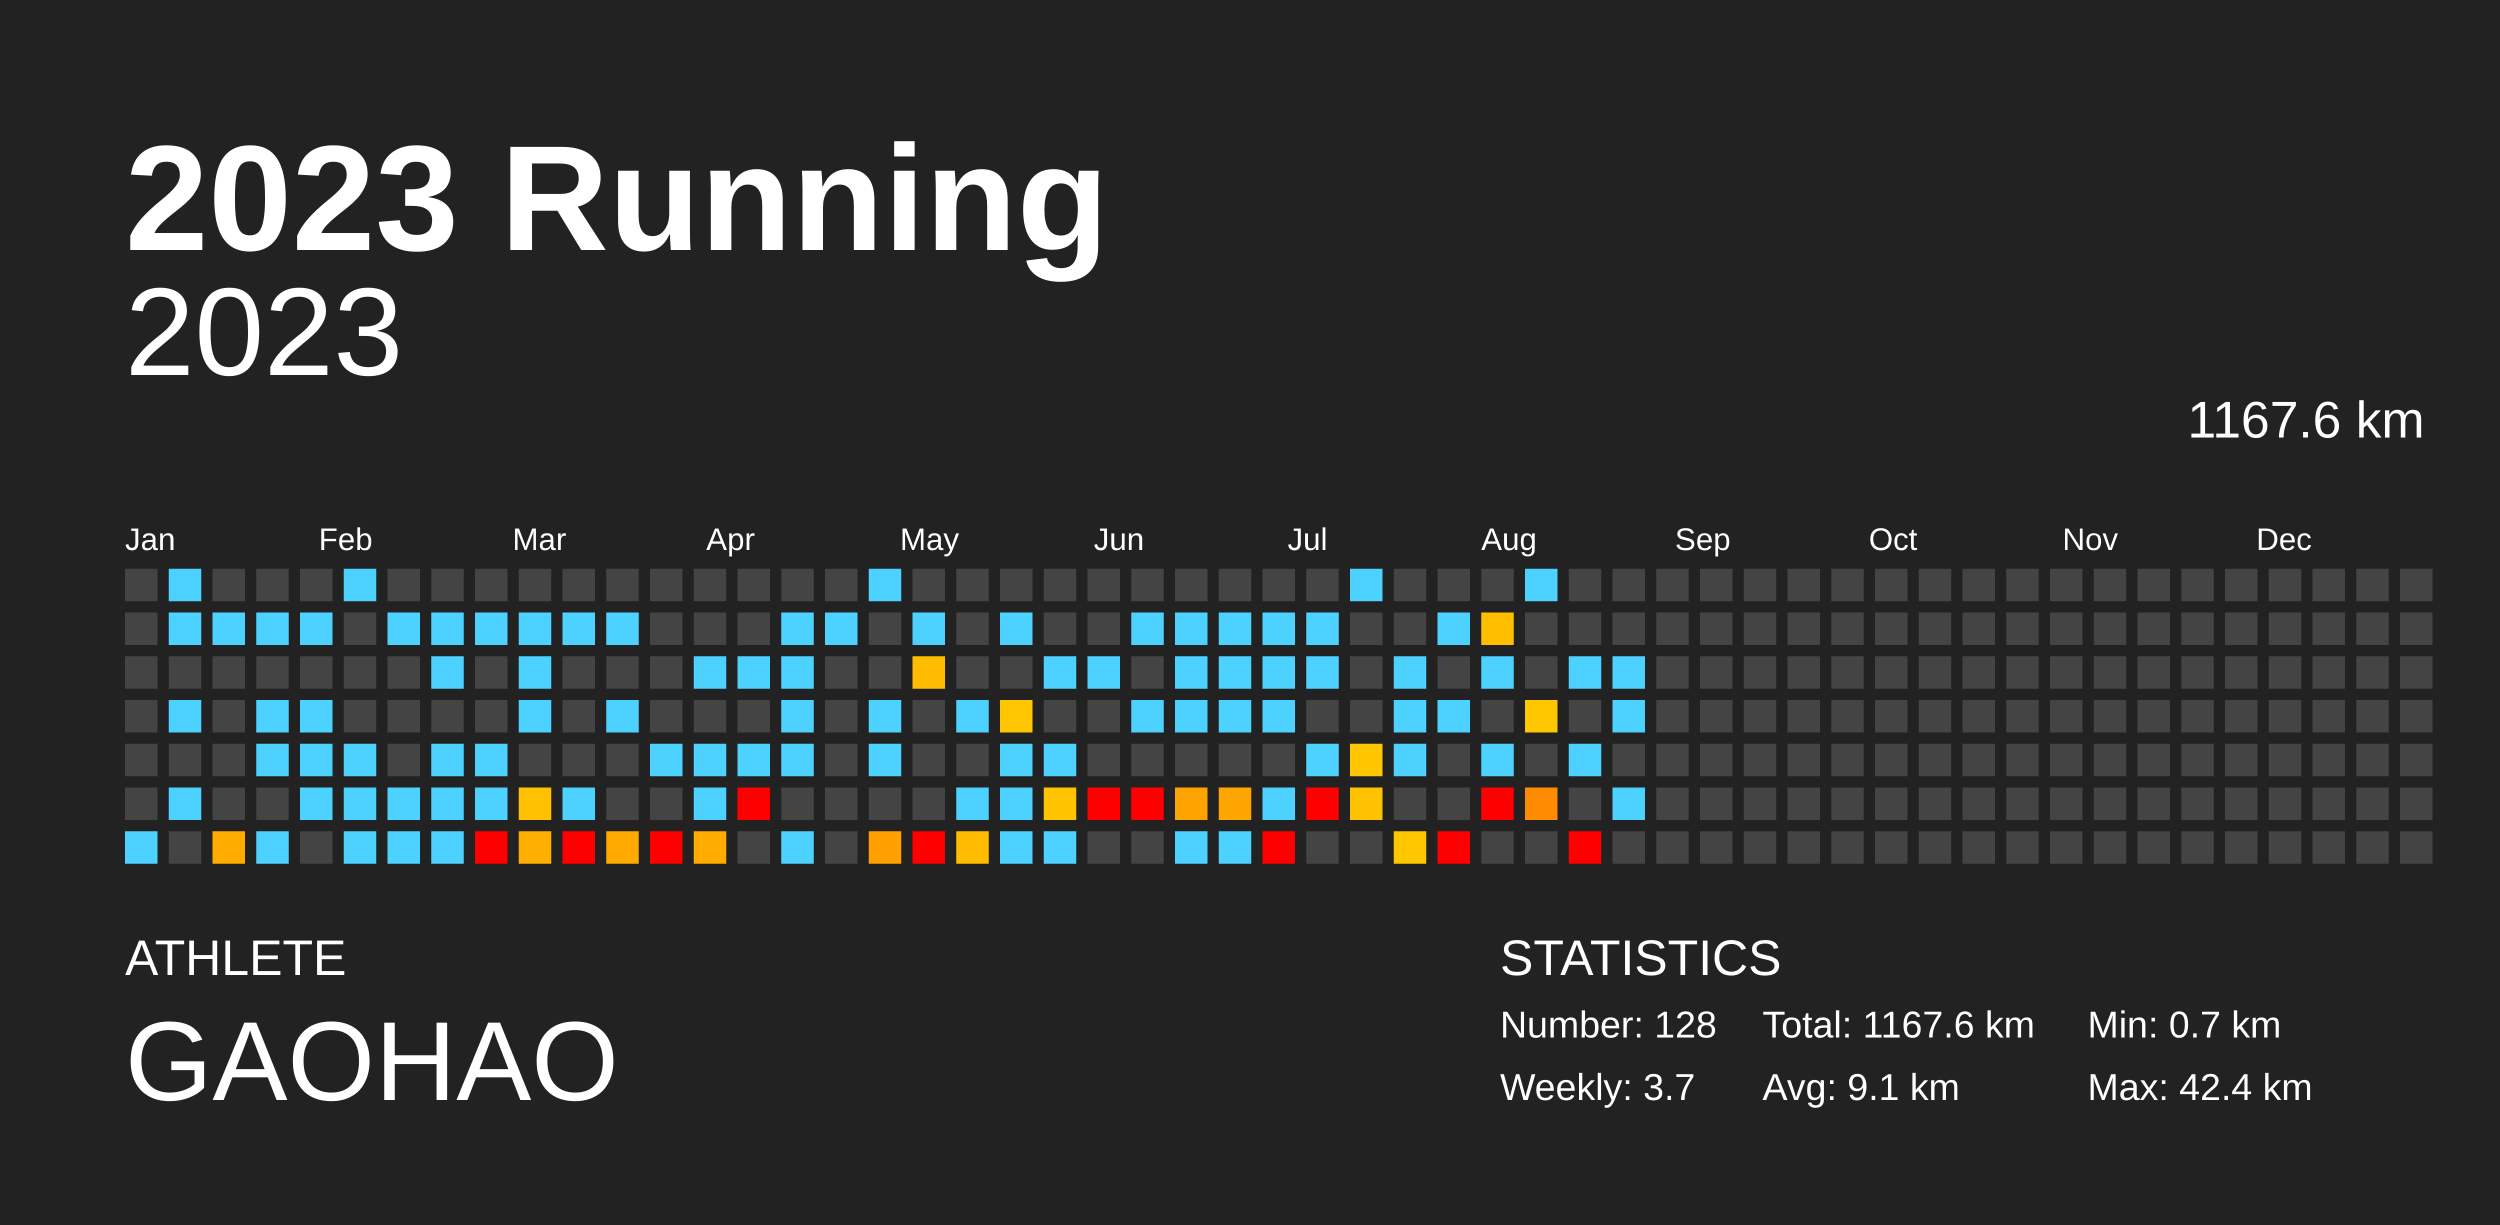
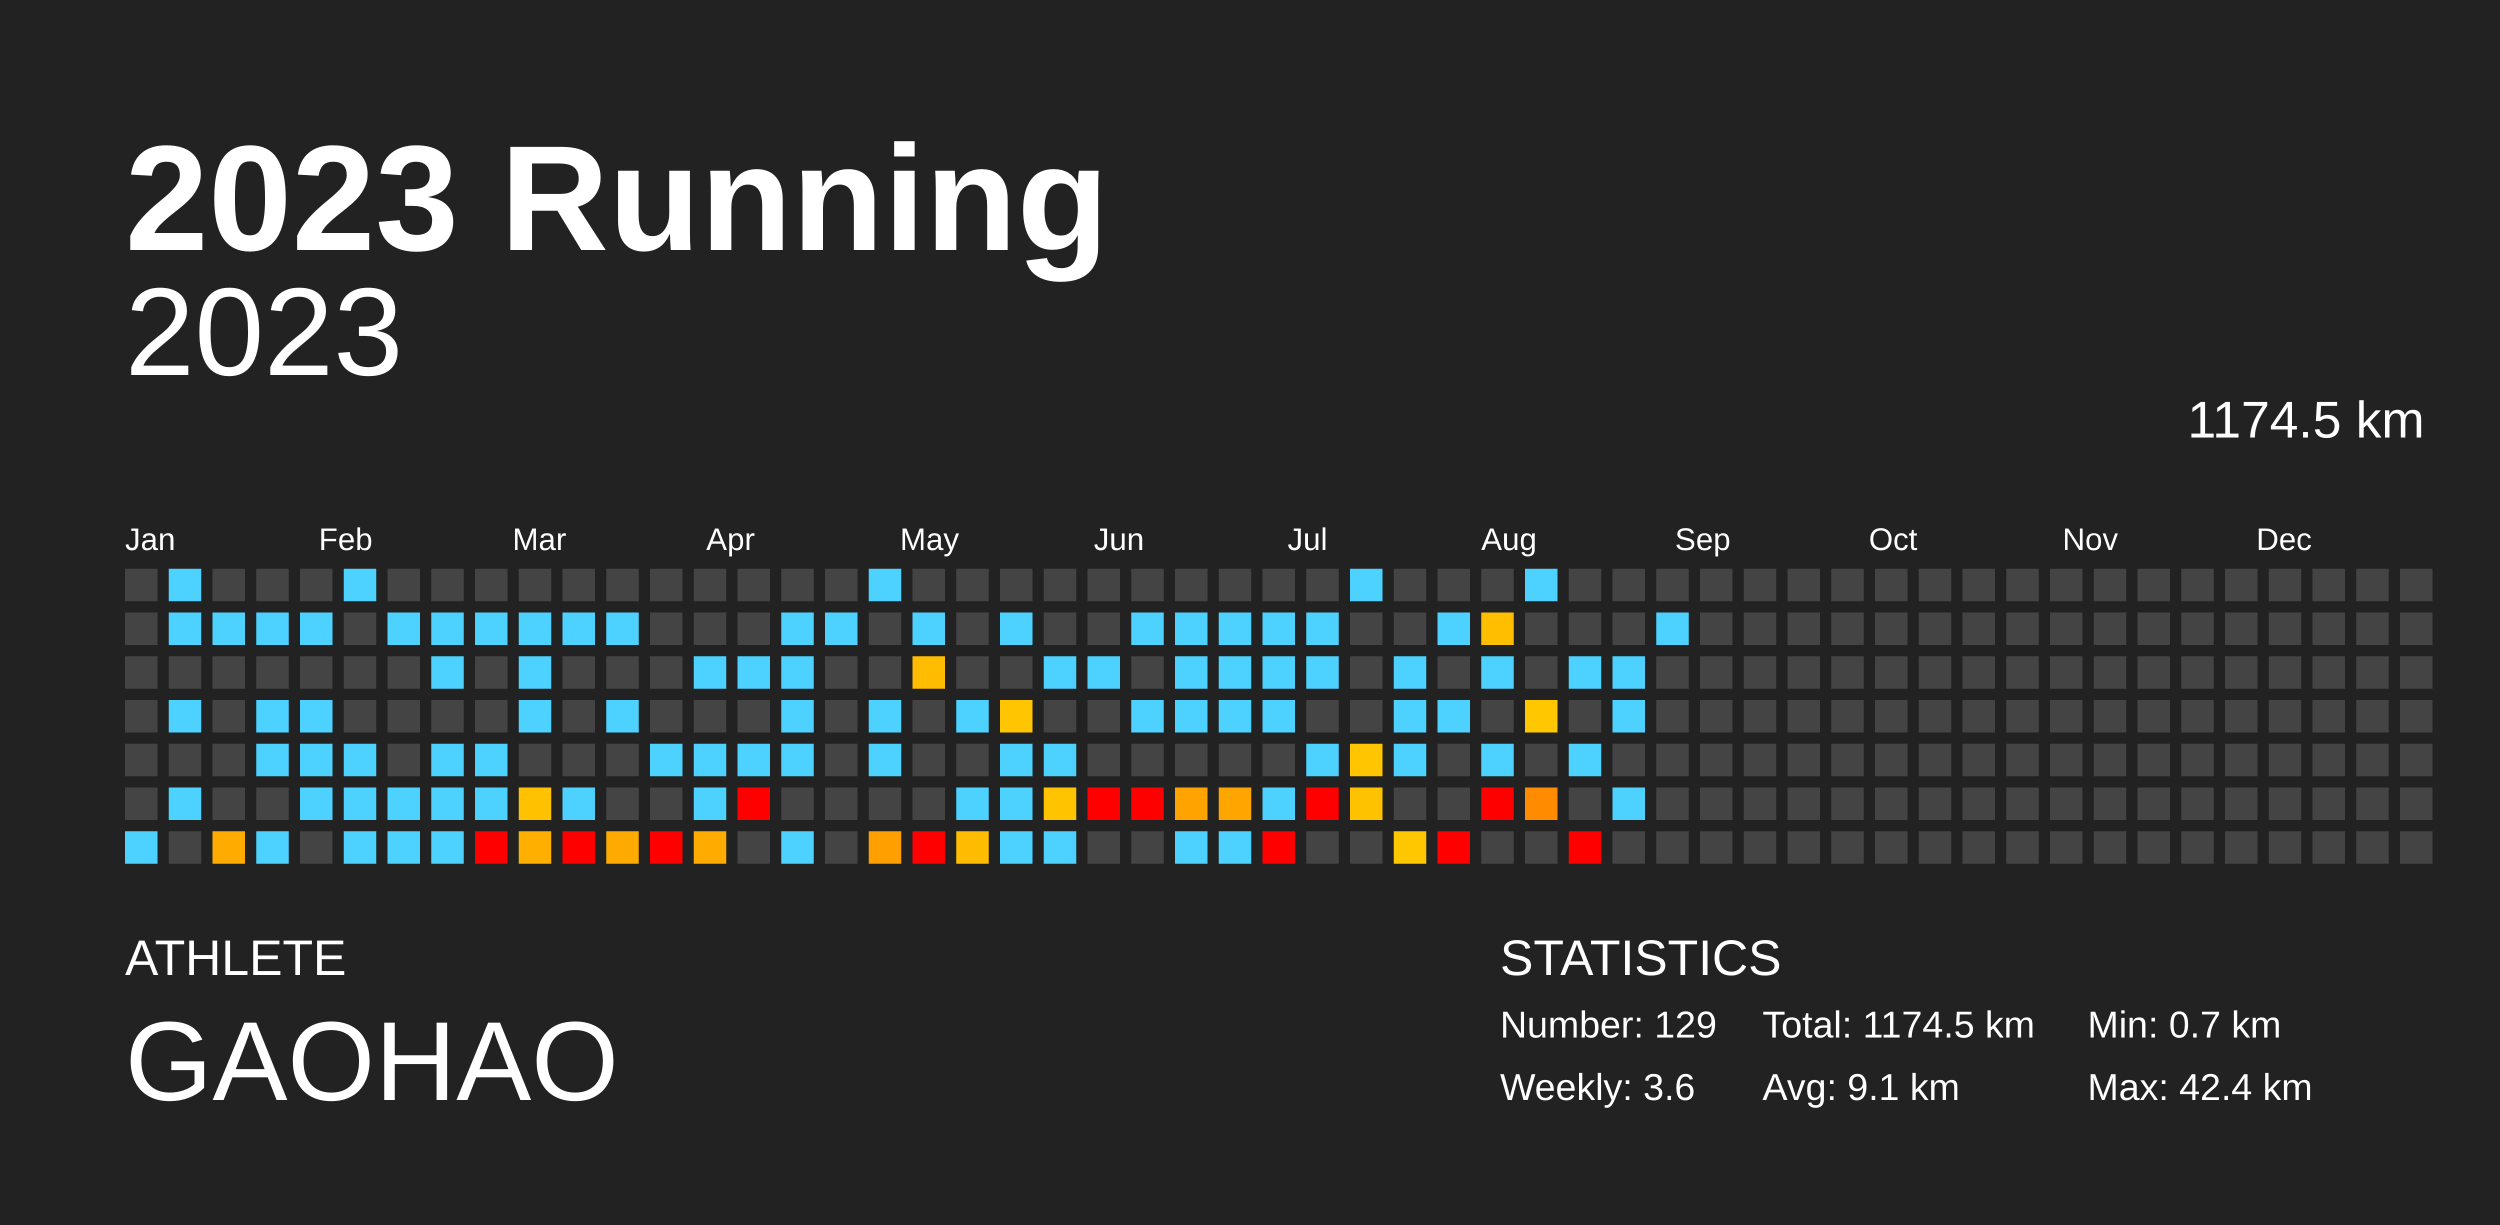
<svg xmlns="http://www.w3.org/2000/svg" baseProfile="full" height="98mm" version="1.1" viewBox="0,0,200,98" width="200mm">
  <defs />
  <rect fill="#222222" height="98" width="200" x="0" y="0" />
  <text fill="#FFFFFF" style="font-size:12px; font-family:Arial; font-weight:bold;" x="10" y="20">2023 Running</text>
  <text fill="#FFFFFF" style="font-size:4px; font-family:Arial" x="10" y="78">ATHLETE</text>
  <text fill="#FFFFFF" style="font-size:9px; font-family:Arial" x="10" y="88">GAOHAO</text>
  <text fill="#FFFFFF" style="font-size:4px; font-family:Arial" x="120" y="78">STATISTICS</text>
-   <text fill="#FFFFFF" style="font-size:3px; font-family:Arial" x="120" y="83">Number: 128</text>
-   <text fill="#FFFFFF" style="font-size:3px; font-family:Arial" x="120" y="88">Weekly: 3.7</text>
-   <text fill="#FFFFFF" style="font-size:3px; font-family:Arial" x="141" y="83">Total: 1167.6 km</text>
+   <text fill="#FFFFFF" style="font-size:3px; font-family:Arial" x="120" y="83">Number: 129</text>
+   <text fill="#FFFFFF" style="font-size:3px; font-family:Arial" x="120" y="88">Weekly: 3.6</text>
+   <text fill="#FFFFFF" style="font-size:3px; font-family:Arial" x="141" y="83">Total: 1174.5 km</text>
  <text fill="#FFFFFF" style="font-size:3px; font-family:Arial" x="141" y="88">Avg: 9.1 km</text>
  <text fill="#FFFFFF" style="font-size:3px; font-family:Arial" x="167" y="83">Min: 0.7 km</text>
  <text fill="#FFFFFF" style="font-size:3px; font-family:Arial" x="167" y="88">Max: 42.4 km</text>
  <text alignment-baseline="hanging" fill="#FFFFFF" style="font-size:10.0px; font-family:Arial;" x="10" y="30">2023</text>
-   <text alignment-baseline="hanging" fill="#FFFFFF" style="font-size:4.125px; font-family:Arial;" x="175" y="35">1167.6 km</text>
+   <text alignment-baseline="hanging" fill="#FFFFFF" style="font-size:4.125px; font-family:Arial;" x="175" y="35">1174.5 km</text>
  <text fill="#FFFFFF" style="font-size:2.5px; font-family:Arial" x="10.0" y="44">Jan</text>
  <text fill="#FFFFFF" style="font-size:2.5px; font-family:Arial" x="25.5" y="44">Feb</text>
  <text fill="#FFFFFF" style="font-size:2.5px; font-family:Arial" x="41.0" y="44">Mar</text>
  <text fill="#FFFFFF" style="font-size:2.5px; font-family:Arial" x="56.5" y="44">Apr</text>
  <text fill="#FFFFFF" style="font-size:2.5px; font-family:Arial" x="72.0" y="44">May</text>
  <text fill="#FFFFFF" style="font-size:2.5px; font-family:Arial" x="87.5" y="44">Jun</text>
  <text fill="#FFFFFF" style="font-size:2.5px; font-family:Arial" x="103.0" y="44">Jul</text>
  <text fill="#FFFFFF" style="font-size:2.5px; font-family:Arial" x="118.5" y="44">Aug</text>
  <text fill="#FFFFFF" style="font-size:2.5px; font-family:Arial" x="134.0" y="44">Sep</text>
  <text fill="#FFFFFF" style="font-size:2.5px; font-family:Arial" x="149.5" y="44">Oct</text>
  <text fill="#FFFFFF" style="font-size:2.5px; font-family:Arial" x="165.0" y="44">Nov</text>
  <text fill="#FFFFFF" style="font-size:2.5px; font-family:Arial" x="180.5" y="44">Dec</text>
  <rect fill="#444444" height="2.6" width="2.6" x="10.0" y="45.5" />
  <rect fill="#444444" height="2.6" width="2.6" x="10.0" y="49.0" />
  <rect fill="#444444" height="2.6" width="2.6" x="10.0" y="52.5" />
  <rect fill="#444444" height="2.6" width="2.6" x="10.0" y="56.0" />
  <rect fill="#444444" height="2.6" width="2.6" x="10.0" y="59.5" />
  <rect fill="#444444" height="2.6" width="2.6" x="10.0" y="63.0" />
  <rect fill="#4dd2ff" height="2.6" width="2.6" x="10.0" y="66.5" />
  <rect fill="#4dd2ff" height="2.6" width="2.6" x="13.5" y="45.5" />
  <rect fill="#4dd2ff" height="2.6" width="2.6" x="13.5" y="49.0" />
  <rect fill="#444444" height="2.6" width="2.6" x="13.5" y="52.5" />
  <rect fill="#4dd2ff" height="2.6" width="2.6" x="13.5" y="56.0" />
  <rect fill="#444444" height="2.6" width="2.6" x="13.5" y="59.5" />
  <rect fill="#4dd2ff" height="2.6" width="2.6" x="13.5" y="63.0" />
  <rect fill="#444444" height="2.6" width="2.6" x="13.5" y="66.5" />
  <rect fill="#444444" height="2.6" width="2.6" x="17.0" y="45.5" />
  <rect fill="#4dd2ff" height="2.6" width="2.6" x="17.0" y="49.0" />
  <rect fill="#444444" height="2.6" width="2.6" x="17.0" y="52.5" />
  <rect fill="#444444" height="2.6" width="2.6" x="17.0" y="56.0" />
  <rect fill="#444444" height="2.6" width="2.6" x="17.0" y="59.5" />
  <rect fill="#444444" height="2.6" width="2.6" x="17.0" y="63.0" />
  <rect fill="#ffab00" height="2.6" width="2.6" x="17.0" y="66.5" />
  <rect fill="#444444" height="2.6" width="2.6" x="20.5" y="45.5" />
  <rect fill="#4dd2ff" height="2.6" width="2.6" x="20.5" y="49.0" />
  <rect fill="#444444" height="2.6" width="2.6" x="20.5" y="52.5" />
  <rect fill="#4dd2ff" height="2.6" width="2.6" x="20.5" y="56.0" />
  <rect fill="#4dd2ff" height="2.6" width="2.6" x="20.5" y="59.5" />
  <rect fill="#444444" height="2.6" width="2.6" x="20.5" y="63.0" />
  <rect fill="#4dd2ff" height="2.6" width="2.6" x="20.5" y="66.5" />
  <rect fill="#444444" height="2.6" width="2.6" x="24.0" y="45.5" />
  <rect fill="#4dd2ff" height="2.6" width="2.6" x="24.0" y="49.0" />
  <rect fill="#444444" height="2.6" width="2.6" x="24.0" y="52.5" />
  <rect fill="#4dd2ff" height="2.6" width="2.6" x="24.0" y="56.0" />
  <rect fill="#4dd2ff" height="2.6" width="2.6" x="24.0" y="59.5" />
  <rect fill="#4dd2ff" height="2.6" width="2.6" x="24.0" y="63.0" />
  <rect fill="#444444" height="2.6" width="2.6" x="24.0" y="66.5" />
  <rect fill="#4dd2ff" height="2.6" width="2.6" x="27.5" y="45.5" />
  <rect fill="#444444" height="2.6" width="2.6" x="27.5" y="49.0" />
  <rect fill="#444444" height="2.6" width="2.6" x="27.5" y="52.5" />
  <rect fill="#444444" height="2.6" width="2.6" x="27.5" y="56.0" />
  <rect fill="#4dd2ff" height="2.6" width="2.6" x="27.5" y="59.5" />
  <rect fill="#4dd2ff" height="2.6" width="2.6" x="27.5" y="63.0" />
  <rect fill="#4dd2ff" height="2.6" width="2.6" x="27.5" y="66.5" />
  <rect fill="#444444" height="2.6" width="2.6" x="31.0" y="45.5" />
  <rect fill="#4dd2ff" height="2.6" width="2.6" x="31.0" y="49.0" />
  <rect fill="#444444" height="2.6" width="2.6" x="31.0" y="52.5" />
  <rect fill="#444444" height="2.6" width="2.6" x="31.0" y="56.0" />
  <rect fill="#444444" height="2.6" width="2.6" x="31.0" y="59.5" />
  <rect fill="#4dd2ff" height="2.6" width="2.6" x="31.0" y="63.0" />
  <rect fill="#4dd2ff" height="2.6" width="2.6" x="31.0" y="66.5" />
  <rect fill="#444444" height="2.6" width="2.6" x="34.5" y="45.5" />
  <rect fill="#4dd2ff" height="2.6" width="2.6" x="34.5" y="49.0" />
  <rect fill="#4dd2ff" height="2.6" width="2.6" x="34.5" y="52.5" />
  <rect fill="#444444" height="2.6" width="2.6" x="34.5" y="56.0" />
  <rect fill="#4dd2ff" height="2.6" width="2.6" x="34.5" y="59.5" />
  <rect fill="#4dd2ff" height="2.6" width="2.6" x="34.5" y="63.0" />
  <rect fill="#4dd2ff" height="2.6" width="2.6" x="34.5" y="66.5" />
  <rect fill="#444444" height="2.6" width="2.6" x="38.0" y="45.5" />
  <rect fill="#4dd2ff" height="2.6" width="2.6" x="38.0" y="49.0" />
  <rect fill="#444444" height="2.6" width="2.6" x="38.0" y="52.5" />
  <rect fill="#444444" height="2.6" width="2.6" x="38.0" y="56.0" />
  <rect fill="#4dd2ff" height="2.6" width="2.6" x="38.0" y="59.5" />
  <rect fill="#4dd2ff" height="2.6" width="2.6" x="38.0" y="63.0" />
  <rect fill="red" height="2.6" width="2.6" x="38.0" y="66.5" />
  <rect fill="#444444" height="2.6" width="2.6" x="41.5" y="45.5" />
  <rect fill="#4dd2ff" height="2.6" width="2.6" x="41.5" y="49.0" />
  <rect fill="#4dd2ff" height="2.6" width="2.6" x="41.5" y="52.5" />
  <rect fill="#4dd2ff" height="2.6" width="2.6" x="41.5" y="56.0" />
  <rect fill="#444444" height="2.6" width="2.6" x="41.5" y="59.5" />
  <rect fill="#ffc100" height="2.6" width="2.6" x="41.5" y="63.0" />
  <rect fill="#ffaf00" height="2.6" width="2.6" x="41.5" y="66.5" />
  <rect fill="#444444" height="2.6" width="2.6" x="45.0" y="45.5" />
  <rect fill="#4dd2ff" height="2.6" width="2.6" x="45.0" y="49.0" />
  <rect fill="#444444" height="2.6" width="2.6" x="45.0" y="52.5" />
  <rect fill="#444444" height="2.6" width="2.6" x="45.0" y="56.0" />
  <rect fill="#444444" height="2.6" width="2.6" x="45.0" y="59.5" />
  <rect fill="#4dd2ff" height="2.6" width="2.6" x="45.0" y="63.0" />
  <rect fill="red" height="2.6" width="2.6" x="45.0" y="66.5" />
  <rect fill="#444444" height="2.6" width="2.6" x="48.5" y="45.5" />
  <rect fill="#4dd2ff" height="2.6" width="2.6" x="48.5" y="49.0" />
  <rect fill="#444444" height="2.6" width="2.6" x="48.5" y="52.5" />
  <rect fill="#4dd2ff" height="2.6" width="2.6" x="48.5" y="56.0" />
  <rect fill="#444444" height="2.6" width="2.6" x="48.5" y="59.5" />
  <rect fill="#444444" height="2.6" width="2.6" x="48.5" y="63.0" />
  <rect fill="#ffaa00" height="2.6" width="2.6" x="48.5" y="66.5" />
  <rect fill="#444444" height="2.6" width="2.6" x="52.0" y="45.5" />
  <rect fill="#444444" height="2.6" width="2.6" x="52.0" y="49.0" />
  <rect fill="#444444" height="2.6" width="2.6" x="52.0" y="52.5" />
  <rect fill="#444444" height="2.6" width="2.6" x="52.0" y="56.0" />
  <rect fill="#4dd2ff" height="2.6" width="2.6" x="52.0" y="59.5" />
  <rect fill="#444444" height="2.6" width="2.6" x="52.0" y="63.0" />
  <rect fill="red" height="2.6" width="2.6" x="52.0" y="66.5" />
  <rect fill="#444444" height="2.6" width="2.6" x="55.5" y="45.5" />
  <rect fill="#444444" height="2.6" width="2.6" x="55.5" y="49.0" />
  <rect fill="#4dd2ff" height="2.6" width="2.6" x="55.5" y="52.5" />
  <rect fill="#444444" height="2.6" width="2.6" x="55.5" y="56.0" />
  <rect fill="#4dd2ff" height="2.6" width="2.6" x="55.5" y="59.5" />
  <rect fill="#4dd2ff" height="2.6" width="2.6" x="55.5" y="63.0" />
  <rect fill="#ffab00" height="2.6" width="2.6" x="55.5" y="66.5" />
  <rect fill="#444444" height="2.6" width="2.6" x="59.0" y="45.5" />
  <rect fill="#444444" height="2.6" width="2.6" x="59.0" y="49.0" />
  <rect fill="#4dd2ff" height="2.6" width="2.6" x="59.0" y="52.5" />
  <rect fill="#444444" height="2.6" width="2.6" x="59.0" y="56.0" />
  <rect fill="#4dd2ff" height="2.6" width="2.6" x="59.0" y="59.5" />
  <rect fill="red" height="2.6" width="2.6" x="59.0" y="63.0" />
  <rect fill="#444444" height="2.6" width="2.6" x="59.0" y="66.5" />
  <rect fill="#444444" height="2.6" width="2.6" x="62.5" y="45.5" />
  <rect fill="#4dd2ff" height="2.6" width="2.6" x="62.5" y="49.0" />
  <rect fill="#4dd2ff" height="2.6" width="2.6" x="62.5" y="52.5" />
  <rect fill="#4dd2ff" height="2.6" width="2.6" x="62.5" y="56.0" />
  <rect fill="#4dd2ff" height="2.6" width="2.6" x="62.5" y="59.5" />
  <rect fill="#444444" height="2.6" width="2.6" x="62.5" y="63.0" />
  <rect fill="#4dd2ff" height="2.6" width="2.6" x="62.5" y="66.5" />
  <rect fill="#444444" height="2.6" width="2.6" x="66.0" y="45.5" />
  <rect fill="#4dd2ff" height="2.6" width="2.6" x="66.0" y="49.0" />
  <rect fill="#444444" height="2.6" width="2.6" x="66.0" y="52.5" />
  <rect fill="#444444" height="2.6" width="2.6" x="66.0" y="56.0" />
  <rect fill="#444444" height="2.6" width="2.6" x="66.0" y="59.5" />
  <rect fill="#444444" height="2.6" width="2.6" x="66.0" y="63.0" />
  <rect fill="#444444" height="2.6" width="2.6" x="66.0" y="66.5" />
  <rect fill="#4dd2ff" height="2.6" width="2.6" x="69.5" y="45.5" />
  <rect fill="#444444" height="2.6" width="2.6" x="69.5" y="49.0" />
  <rect fill="#444444" height="2.6" width="2.6" x="69.5" y="52.5" />
  <rect fill="#4dd2ff" height="2.6" width="2.6" x="69.5" y="56.0" />
  <rect fill="#4dd2ff" height="2.6" width="2.6" x="69.5" y="59.5" />
  <rect fill="#444444" height="2.6" width="2.6" x="69.5" y="63.0" />
  <rect fill="#ff9f00" height="2.6" width="2.6" x="69.5" y="66.5" />
  <rect fill="#444444" height="2.6" width="2.6" x="73.0" y="45.5" />
  <rect fill="#4dd2ff" height="2.6" width="2.6" x="73.0" y="49.0" />
  <rect fill="#ffbc00" height="2.6" width="2.6" x="73.0" y="52.5" />
  <rect fill="#444444" height="2.6" width="2.6" x="73.0" y="56.0" />
  <rect fill="#444444" height="2.6" width="2.6" x="73.0" y="59.5" />
  <rect fill="#444444" height="2.6" width="2.6" x="73.0" y="63.0" />
  <rect fill="red" height="2.6" width="2.6" x="73.0" y="66.5" />
  <rect fill="#444444" height="2.6" width="2.6" x="76.5" y="45.5" />
  <rect fill="#444444" height="2.6" width="2.6" x="76.5" y="49.0" />
  <rect fill="#444444" height="2.6" width="2.6" x="76.5" y="52.5" />
  <rect fill="#4dd2ff" height="2.6" width="2.6" x="76.5" y="56.0" />
  <rect fill="#444444" height="2.6" width="2.6" x="76.5" y="59.5" />
  <rect fill="#4dd2ff" height="2.6" width="2.6" x="76.5" y="63.0" />
  <rect fill="#ffbc00" height="2.6" width="2.6" x="76.5" y="66.5" />
  <rect fill="#444444" height="2.6" width="2.6" x="80.0" y="45.5" />
  <rect fill="#4dd2ff" height="2.6" width="2.6" x="80.0" y="49.0" />
  <rect fill="#444444" height="2.6" width="2.6" x="80.0" y="52.5" />
  <rect fill="#ffc500" height="2.6" width="2.6" x="80.0" y="56.0" />
  <rect fill="#4dd2ff" height="2.6" width="2.6" x="80.0" y="59.5" />
  <rect fill="#4dd2ff" height="2.6" width="2.6" x="80.0" y="63.0" />
  <rect fill="#4dd2ff" height="2.6" width="2.6" x="80.0" y="66.5" />
  <rect fill="#444444" height="2.6" width="2.6" x="83.5" y="45.5" />
  <rect fill="#444444" height="2.6" width="2.6" x="83.5" y="49.0" />
  <rect fill="#4dd2ff" height="2.6" width="2.6" x="83.5" y="52.5" />
  <rect fill="#444444" height="2.6" width="2.6" x="83.5" y="56.0" />
  <rect fill="#4dd2ff" height="2.6" width="2.6" x="83.5" y="59.5" />
  <rect fill="#ffc300" height="2.6" width="2.6" x="83.5" y="63.0" />
  <rect fill="#4dd2ff" height="2.6" width="2.6" x="83.5" y="66.5" />
  <rect fill="#444444" height="2.6" width="2.6" x="87.0" y="45.5" />
  <rect fill="#444444" height="2.6" width="2.6" x="87.0" y="49.0" />
  <rect fill="#4dd2ff" height="2.6" width="2.6" x="87.0" y="52.5" />
  <rect fill="#444444" height="2.6" width="2.6" x="87.0" y="56.0" />
  <rect fill="#444444" height="2.6" width="2.6" x="87.0" y="59.5" />
  <rect fill="red" height="2.6" width="2.6" x="87.0" y="63.0" />
  <rect fill="#444444" height="2.6" width="2.6" x="87.0" y="66.5" />
  <rect fill="#444444" height="2.6" width="2.6" x="90.5" y="45.5" />
  <rect fill="#4dd2ff" height="2.6" width="2.6" x="90.5" y="49.0" />
  <rect fill="#444444" height="2.6" width="2.6" x="90.5" y="52.5" />
  <rect fill="#4dd2ff" height="2.6" width="2.6" x="90.5" y="56.0" />
  <rect fill="#444444" height="2.6" width="2.6" x="90.5" y="59.5" />
  <rect fill="red" height="2.6" width="2.6" x="90.5" y="63.0" />
  <rect fill="#444444" height="2.6" width="2.6" x="90.5" y="66.5" />
  <rect fill="#444444" height="2.6" width="2.6" x="94.0" y="45.5" />
  <rect fill="#4dd2ff" height="2.6" width="2.6" x="94.0" y="49.0" />
  <rect fill="#4dd2ff" height="2.6" width="2.6" x="94.0" y="52.5" />
  <rect fill="#4dd2ff" height="2.6" width="2.6" x="94.0" y="56.0" />
  <rect fill="#444444" height="2.6" width="2.6" x="94.0" y="59.5" />
  <rect fill="#ffa300" height="2.6" width="2.6" x="94.0" y="63.0" />
  <rect fill="#4dd2ff" height="2.6" width="2.6" x="94.0" y="66.5" />
  <rect fill="#444444" height="2.6" width="2.6" x="97.5" y="45.5" />
  <rect fill="#4dd2ff" height="2.6" width="2.6" x="97.5" y="49.0" />
  <rect fill="#4dd2ff" height="2.6" width="2.6" x="97.5" y="52.5" />
  <rect fill="#4dd2ff" height="2.6" width="2.6" x="97.5" y="56.0" />
  <rect fill="#444444" height="2.6" width="2.6" x="97.5" y="59.5" />
  <rect fill="#ffa500" height="2.6" width="2.6" x="97.5" y="63.0" />
  <rect fill="#4dd2ff" height="2.6" width="2.6" x="97.5" y="66.5" />
  <rect fill="#444444" height="2.6" width="2.6" x="101.0" y="45.5" />
  <rect fill="#4dd2ff" height="2.6" width="2.6" x="101.0" y="49.0" />
  <rect fill="#4dd2ff" height="2.6" width="2.6" x="101.0" y="52.5" />
  <rect fill="#4dd2ff" height="2.6" width="2.6" x="101.0" y="56.0" />
  <rect fill="#444444" height="2.6" width="2.6" x="101.0" y="59.5" />
  <rect fill="#4dd2ff" height="2.6" width="2.6" x="101.0" y="63.0" />
  <rect fill="red" height="2.6" width="2.6" x="101.0" y="66.5" />
  <rect fill="#444444" height="2.6" width="2.6" x="104.5" y="45.5" />
  <rect fill="#4dd2ff" height="2.6" width="2.6" x="104.5" y="49.0" />
  <rect fill="#4dd2ff" height="2.6" width="2.6" x="104.5" y="52.5" />
  <rect fill="#444444" height="2.6" width="2.6" x="104.5" y="56.0" />
  <rect fill="#4dd2ff" height="2.6" width="2.6" x="104.5" y="59.5" />
  <rect fill="red" height="2.6" width="2.6" x="104.5" y="63.0" />
  <rect fill="#444444" height="2.6" width="2.6" x="104.5" y="66.5" />
  <rect fill="#4dd2ff" height="2.6" width="2.6" x="108.0" y="45.5" />
  <rect fill="#444444" height="2.6" width="2.6" x="108.0" y="49.0" />
  <rect fill="#444444" height="2.6" width="2.6" x="108.0" y="52.5" />
  <rect fill="#444444" height="2.6" width="2.6" x="108.0" y="56.0" />
  <rect fill="#ffc600" height="2.6" width="2.6" x="108.0" y="59.5" />
  <rect fill="#ffc200" height="2.6" width="2.6" x="108.0" y="63.0" />
  <rect fill="#444444" height="2.6" width="2.6" x="108.0" y="66.5" />
  <rect fill="#444444" height="2.6" width="2.6" x="111.5" y="45.5" />
  <rect fill="#444444" height="2.6" width="2.6" x="111.5" y="49.0" />
  <rect fill="#4dd2ff" height="2.6" width="2.6" x="111.5" y="52.5" />
  <rect fill="#4dd2ff" height="2.6" width="2.6" x="111.5" y="56.0" />
  <rect fill="#4dd2ff" height="2.6" width="2.6" x="111.5" y="59.5" />
  <rect fill="#444444" height="2.6" width="2.6" x="111.5" y="63.0" />
  <rect fill="#ffc700" height="2.6" width="2.6" x="111.5" y="66.5" />
  <rect fill="#444444" height="2.6" width="2.6" x="115.0" y="45.5" />
  <rect fill="#4dd2ff" height="2.6" width="2.6" x="115.0" y="49.0" />
  <rect fill="#444444" height="2.6" width="2.6" x="115.0" y="52.5" />
  <rect fill="#4dd2ff" height="2.6" width="2.6" x="115.0" y="56.0" />
  <rect fill="#444444" height="2.6" width="2.6" x="115.0" y="59.5" />
  <rect fill="#444444" height="2.6" width="2.6" x="115.0" y="63.0" />
  <rect fill="red" height="2.6" width="2.6" x="115.0" y="66.5" />
  <rect fill="#444444" height="2.6" width="2.6" x="118.5" y="45.5" />
  <rect fill="#ffbf00" height="2.6" width="2.6" x="118.5" y="49.0" />
  <rect fill="#4dd2ff" height="2.6" width="2.6" x="118.5" y="52.5" />
  <rect fill="#444444" height="2.6" width="2.6" x="118.5" y="56.0" />
  <rect fill="#4dd2ff" height="2.6" width="2.6" x="118.5" y="59.5" />
  <rect fill="red" height="2.6" width="2.6" x="118.5" y="63.0" />
  <rect fill="#444444" height="2.6" width="2.6" x="118.5" y="66.5" />
  <rect fill="#4dd2ff" height="2.6" width="2.6" x="122.0" y="45.5" />
  <rect fill="#444444" height="2.6" width="2.6" x="122.0" y="49.0" />
  <rect fill="#444444" height="2.6" width="2.6" x="122.0" y="52.5" />
  <rect fill="#ffc700" height="2.6" width="2.6" x="122.0" y="56.0" />
  <rect fill="#444444" height="2.6" width="2.6" x="122.0" y="59.5" />
  <rect fill="#ff8b00" height="2.6" width="2.6" x="122.0" y="63.0" />
  <rect fill="#444444" height="2.6" width="2.6" x="122.0" y="66.5" />
  <rect fill="#444444" height="2.6" width="2.6" x="125.5" y="45.5" />
  <rect fill="#444444" height="2.6" width="2.6" x="125.5" y="49.0" />
  <rect fill="#4dd2ff" height="2.6" width="2.6" x="125.5" y="52.5" />
  <rect fill="#444444" height="2.6" width="2.6" x="125.5" y="56.0" />
  <rect fill="#4dd2ff" height="2.6" width="2.6" x="125.5" y="59.5" />
  <rect fill="#444444" height="2.6" width="2.6" x="125.5" y="63.0" />
  <rect fill="red" height="2.6" width="2.6" x="125.5" y="66.5" />
  <rect fill="#444444" height="2.6" width="2.6" x="129.0" y="45.5" />
  <rect fill="#444444" height="2.6" width="2.6" x="129.0" y="49.0" />
  <rect fill="#4dd2ff" height="2.6" width="2.6" x="129.0" y="52.5" />
  <rect fill="#4dd2ff" height="2.6" width="2.6" x="129.0" y="56.0" />
  <rect fill="#444444" height="2.6" width="2.6" x="129.0" y="59.5" />
  <rect fill="#4dd2ff" height="2.6" width="2.6" x="129.0" y="63.0" />
  <rect fill="#444444" height="2.6" width="2.6" x="129.0" y="66.5" />
  <rect fill="#444444" height="2.6" width="2.6" x="132.5" y="45.5" />
-   <rect fill="#444444" height="2.6" width="2.6" x="132.5" y="49.0" />
+   <rect fill="#4dd2ff" height="2.6" width="2.6" x="132.5" y="49.0" />
  <rect fill="#444444" height="2.6" width="2.6" x="132.5" y="52.5" />
  <rect fill="#444444" height="2.6" width="2.6" x="132.5" y="56.0" />
  <rect fill="#444444" height="2.6" width="2.6" x="132.5" y="59.5" />
  <rect fill="#444444" height="2.6" width="2.6" x="132.5" y="63.0" />
  <rect fill="#444444" height="2.6" width="2.6" x="132.5" y="66.5" />
  <rect fill="#444444" height="2.6" width="2.6" x="136.0" y="45.5" />
  <rect fill="#444444" height="2.6" width="2.6" x="136.0" y="49.0" />
  <rect fill="#444444" height="2.6" width="2.6" x="136.0" y="52.5" />
  <rect fill="#444444" height="2.6" width="2.6" x="136.0" y="56.0" />
  <rect fill="#444444" height="2.6" width="2.6" x="136.0" y="59.5" />
  <rect fill="#444444" height="2.6" width="2.6" x="136.0" y="63.0" />
  <rect fill="#444444" height="2.6" width="2.6" x="136.0" y="66.5" />
  <rect fill="#444444" height="2.6" width="2.6" x="139.5" y="45.5" />
  <rect fill="#444444" height="2.6" width="2.6" x="139.5" y="49.0" />
  <rect fill="#444444" height="2.6" width="2.6" x="139.5" y="52.5" />
  <rect fill="#444444" height="2.6" width="2.6" x="139.5" y="56.0" />
  <rect fill="#444444" height="2.6" width="2.6" x="139.5" y="59.5" />
  <rect fill="#444444" height="2.6" width="2.6" x="139.5" y="63.0" />
  <rect fill="#444444" height="2.6" width="2.6" x="139.5" y="66.5" />
  <rect fill="#444444" height="2.6" width="2.6" x="143.0" y="45.5" />
  <rect fill="#444444" height="2.6" width="2.6" x="143.0" y="49.0" />
  <rect fill="#444444" height="2.6" width="2.6" x="143.0" y="52.5" />
  <rect fill="#444444" height="2.6" width="2.6" x="143.0" y="56.0" />
  <rect fill="#444444" height="2.6" width="2.6" x="143.0" y="59.5" />
  <rect fill="#444444" height="2.6" width="2.6" x="143.0" y="63.0" />
  <rect fill="#444444" height="2.6" width="2.6" x="143.0" y="66.5" />
  <rect fill="#444444" height="2.6" width="2.6" x="146.5" y="45.5" />
  <rect fill="#444444" height="2.6" width="2.6" x="146.5" y="49.0" />
  <rect fill="#444444" height="2.6" width="2.6" x="146.5" y="52.5" />
  <rect fill="#444444" height="2.6" width="2.6" x="146.5" y="56.0" />
  <rect fill="#444444" height="2.6" width="2.6" x="146.5" y="59.5" />
  <rect fill="#444444" height="2.6" width="2.6" x="146.5" y="63.0" />
  <rect fill="#444444" height="2.6" width="2.6" x="146.5" y="66.5" />
  <rect fill="#444444" height="2.6" width="2.6" x="150.0" y="45.5" />
  <rect fill="#444444" height="2.6" width="2.6" x="150.0" y="49.0" />
  <rect fill="#444444" height="2.6" width="2.6" x="150.0" y="52.5" />
  <rect fill="#444444" height="2.6" width="2.6" x="150.0" y="56.0" />
  <rect fill="#444444" height="2.6" width="2.6" x="150.0" y="59.5" />
  <rect fill="#444444" height="2.6" width="2.6" x="150.0" y="63.0" />
  <rect fill="#444444" height="2.6" width="2.6" x="150.0" y="66.5" />
  <rect fill="#444444" height="2.6" width="2.6" x="153.5" y="45.5" />
  <rect fill="#444444" height="2.6" width="2.6" x="153.5" y="49.0" />
  <rect fill="#444444" height="2.6" width="2.6" x="153.5" y="52.5" />
  <rect fill="#444444" height="2.6" width="2.6" x="153.5" y="56.0" />
  <rect fill="#444444" height="2.6" width="2.6" x="153.5" y="59.5" />
  <rect fill="#444444" height="2.6" width="2.6" x="153.5" y="63.0" />
  <rect fill="#444444" height="2.6" width="2.6" x="153.5" y="66.5" />
  <rect fill="#444444" height="2.6" width="2.6" x="157.0" y="45.5" />
  <rect fill="#444444" height="2.6" width="2.6" x="157.0" y="49.0" />
  <rect fill="#444444" height="2.6" width="2.6" x="157.0" y="52.5" />
  <rect fill="#444444" height="2.6" width="2.6" x="157.0" y="56.0" />
  <rect fill="#444444" height="2.6" width="2.6" x="157.0" y="59.5" />
  <rect fill="#444444" height="2.6" width="2.6" x="157.0" y="63.0" />
  <rect fill="#444444" height="2.6" width="2.6" x="157.0" y="66.5" />
  <rect fill="#444444" height="2.6" width="2.6" x="160.5" y="45.5" />
  <rect fill="#444444" height="2.6" width="2.6" x="160.5" y="49.0" />
  <rect fill="#444444" height="2.6" width="2.6" x="160.5" y="52.5" />
  <rect fill="#444444" height="2.6" width="2.6" x="160.5" y="56.0" />
  <rect fill="#444444" height="2.6" width="2.6" x="160.5" y="59.5" />
  <rect fill="#444444" height="2.6" width="2.6" x="160.5" y="63.0" />
  <rect fill="#444444" height="2.6" width="2.6" x="160.5" y="66.5" />
  <rect fill="#444444" height="2.6" width="2.6" x="164.0" y="45.5" />
  <rect fill="#444444" height="2.6" width="2.6" x="164.0" y="49.0" />
  <rect fill="#444444" height="2.6" width="2.6" x="164.0" y="52.5" />
  <rect fill="#444444" height="2.6" width="2.6" x="164.0" y="56.0" />
  <rect fill="#444444" height="2.6" width="2.6" x="164.0" y="59.5" />
  <rect fill="#444444" height="2.6" width="2.6" x="164.0" y="63.0" />
  <rect fill="#444444" height="2.6" width="2.6" x="164.0" y="66.5" />
  <rect fill="#444444" height="2.6" width="2.6" x="167.5" y="45.5" />
  <rect fill="#444444" height="2.6" width="2.6" x="167.5" y="49.0" />
  <rect fill="#444444" height="2.6" width="2.6" x="167.5" y="52.5" />
  <rect fill="#444444" height="2.6" width="2.6" x="167.5" y="56.0" />
  <rect fill="#444444" height="2.6" width="2.6" x="167.5" y="59.5" />
  <rect fill="#444444" height="2.6" width="2.6" x="167.5" y="63.0" />
  <rect fill="#444444" height="2.6" width="2.6" x="167.5" y="66.5" />
  <rect fill="#444444" height="2.6" width="2.6" x="171.0" y="45.5" />
  <rect fill="#444444" height="2.6" width="2.6" x="171.0" y="49.0" />
  <rect fill="#444444" height="2.6" width="2.6" x="171.0" y="52.5" />
  <rect fill="#444444" height="2.6" width="2.6" x="171.0" y="56.0" />
  <rect fill="#444444" height="2.6" width="2.6" x="171.0" y="59.5" />
  <rect fill="#444444" height="2.6" width="2.6" x="171.0" y="63.0" />
  <rect fill="#444444" height="2.6" width="2.6" x="171.0" y="66.5" />
  <rect fill="#444444" height="2.6" width="2.6" x="174.5" y="45.5" />
  <rect fill="#444444" height="2.6" width="2.6" x="174.5" y="49.0" />
  <rect fill="#444444" height="2.6" width="2.6" x="174.5" y="52.5" />
  <rect fill="#444444" height="2.6" width="2.6" x="174.5" y="56.0" />
  <rect fill="#444444" height="2.6" width="2.6" x="174.5" y="59.5" />
  <rect fill="#444444" height="2.6" width="2.6" x="174.5" y="63.0" />
  <rect fill="#444444" height="2.6" width="2.6" x="174.5" y="66.5" />
  <rect fill="#444444" height="2.6" width="2.6" x="178.0" y="45.5" />
  <rect fill="#444444" height="2.6" width="2.6" x="178.0" y="49.0" />
  <rect fill="#444444" height="2.6" width="2.6" x="178.0" y="52.5" />
  <rect fill="#444444" height="2.6" width="2.6" x="178.0" y="56.0" />
  <rect fill="#444444" height="2.6" width="2.6" x="178.0" y="59.5" />
  <rect fill="#444444" height="2.6" width="2.6" x="178.0" y="63.0" />
  <rect fill="#444444" height="2.6" width="2.6" x="178.0" y="66.5" />
  <rect fill="#444444" height="2.6" width="2.6" x="181.5" y="45.5" />
  <rect fill="#444444" height="2.6" width="2.6" x="181.5" y="49.0" />
  <rect fill="#444444" height="2.6" width="2.6" x="181.5" y="52.5" />
  <rect fill="#444444" height="2.6" width="2.6" x="181.5" y="56.0" />
  <rect fill="#444444" height="2.6" width="2.6" x="181.5" y="59.5" />
  <rect fill="#444444" height="2.6" width="2.6" x="181.5" y="63.0" />
  <rect fill="#444444" height="2.6" width="2.6" x="181.5" y="66.5" />
  <rect fill="#444444" height="2.6" width="2.6" x="185.0" y="45.5" />
  <rect fill="#444444" height="2.6" width="2.6" x="185.0" y="49.0" />
  <rect fill="#444444" height="2.6" width="2.6" x="185.0" y="52.5" />
  <rect fill="#444444" height="2.6" width="2.6" x="185.0" y="56.0" />
  <rect fill="#444444" height="2.6" width="2.6" x="185.0" y="59.5" />
  <rect fill="#444444" height="2.6" width="2.6" x="185.0" y="63.0" />
  <rect fill="#444444" height="2.6" width="2.6" x="185.0" y="66.5" />
  <rect fill="#444444" height="2.6" width="2.6" x="188.5" y="45.5" />
  <rect fill="#444444" height="2.6" width="2.6" x="188.5" y="49.0" />
  <rect fill="#444444" height="2.6" width="2.6" x="188.5" y="52.5" />
  <rect fill="#444444" height="2.6" width="2.6" x="188.5" y="56.0" />
  <rect fill="#444444" height="2.6" width="2.6" x="188.5" y="59.5" />
  <rect fill="#444444" height="2.6" width="2.6" x="188.5" y="63.0" />
  <rect fill="#444444" height="2.6" width="2.6" x="188.5" y="66.5" />
  <rect fill="#444444" height="2.6" width="2.6" x="192.0" y="45.5" />
  <rect fill="#444444" height="2.6" width="2.6" x="192.0" y="49.0" />
  <rect fill="#444444" height="2.6" width="2.6" x="192.0" y="52.5" />
  <rect fill="#444444" height="2.6" width="2.6" x="192.0" y="56.0" />
  <rect fill="#444444" height="2.6" width="2.6" x="192.0" y="59.5" />
  <rect fill="#444444" height="2.6" width="2.6" x="192.0" y="63.0" />
  <rect fill="#444444" height="2.6" width="2.6" x="192.0" y="66.5" />
</svg>
